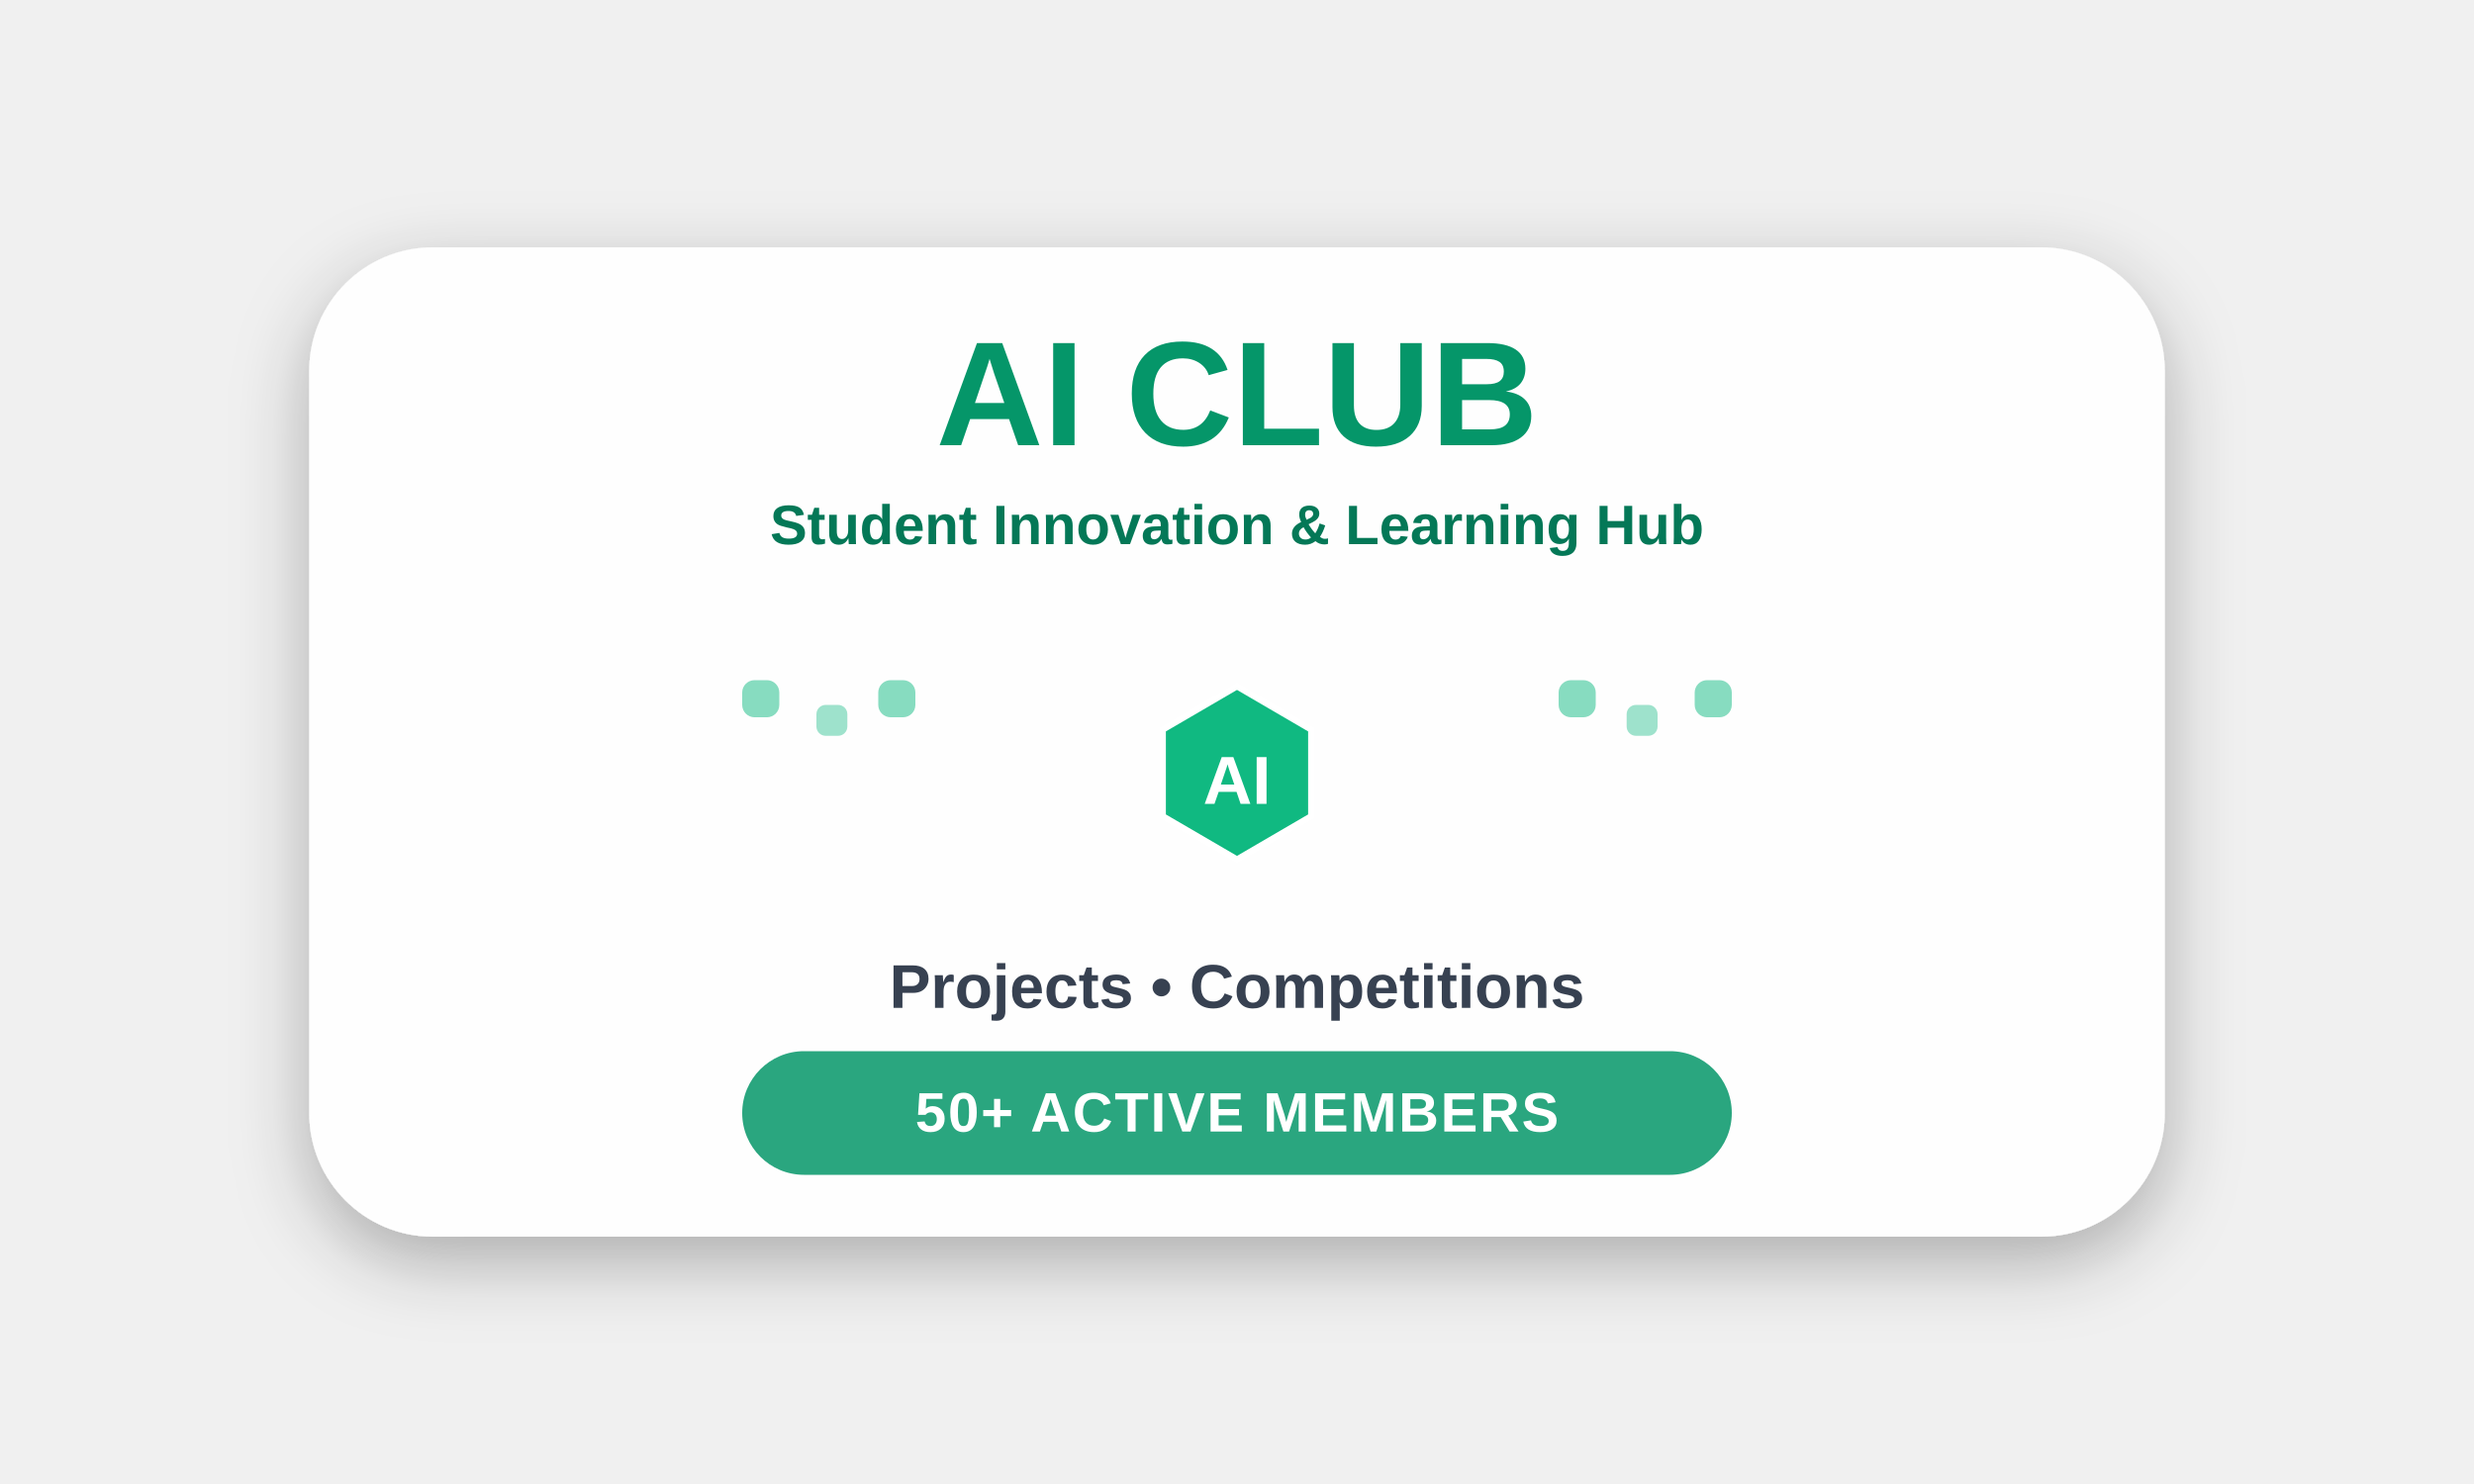
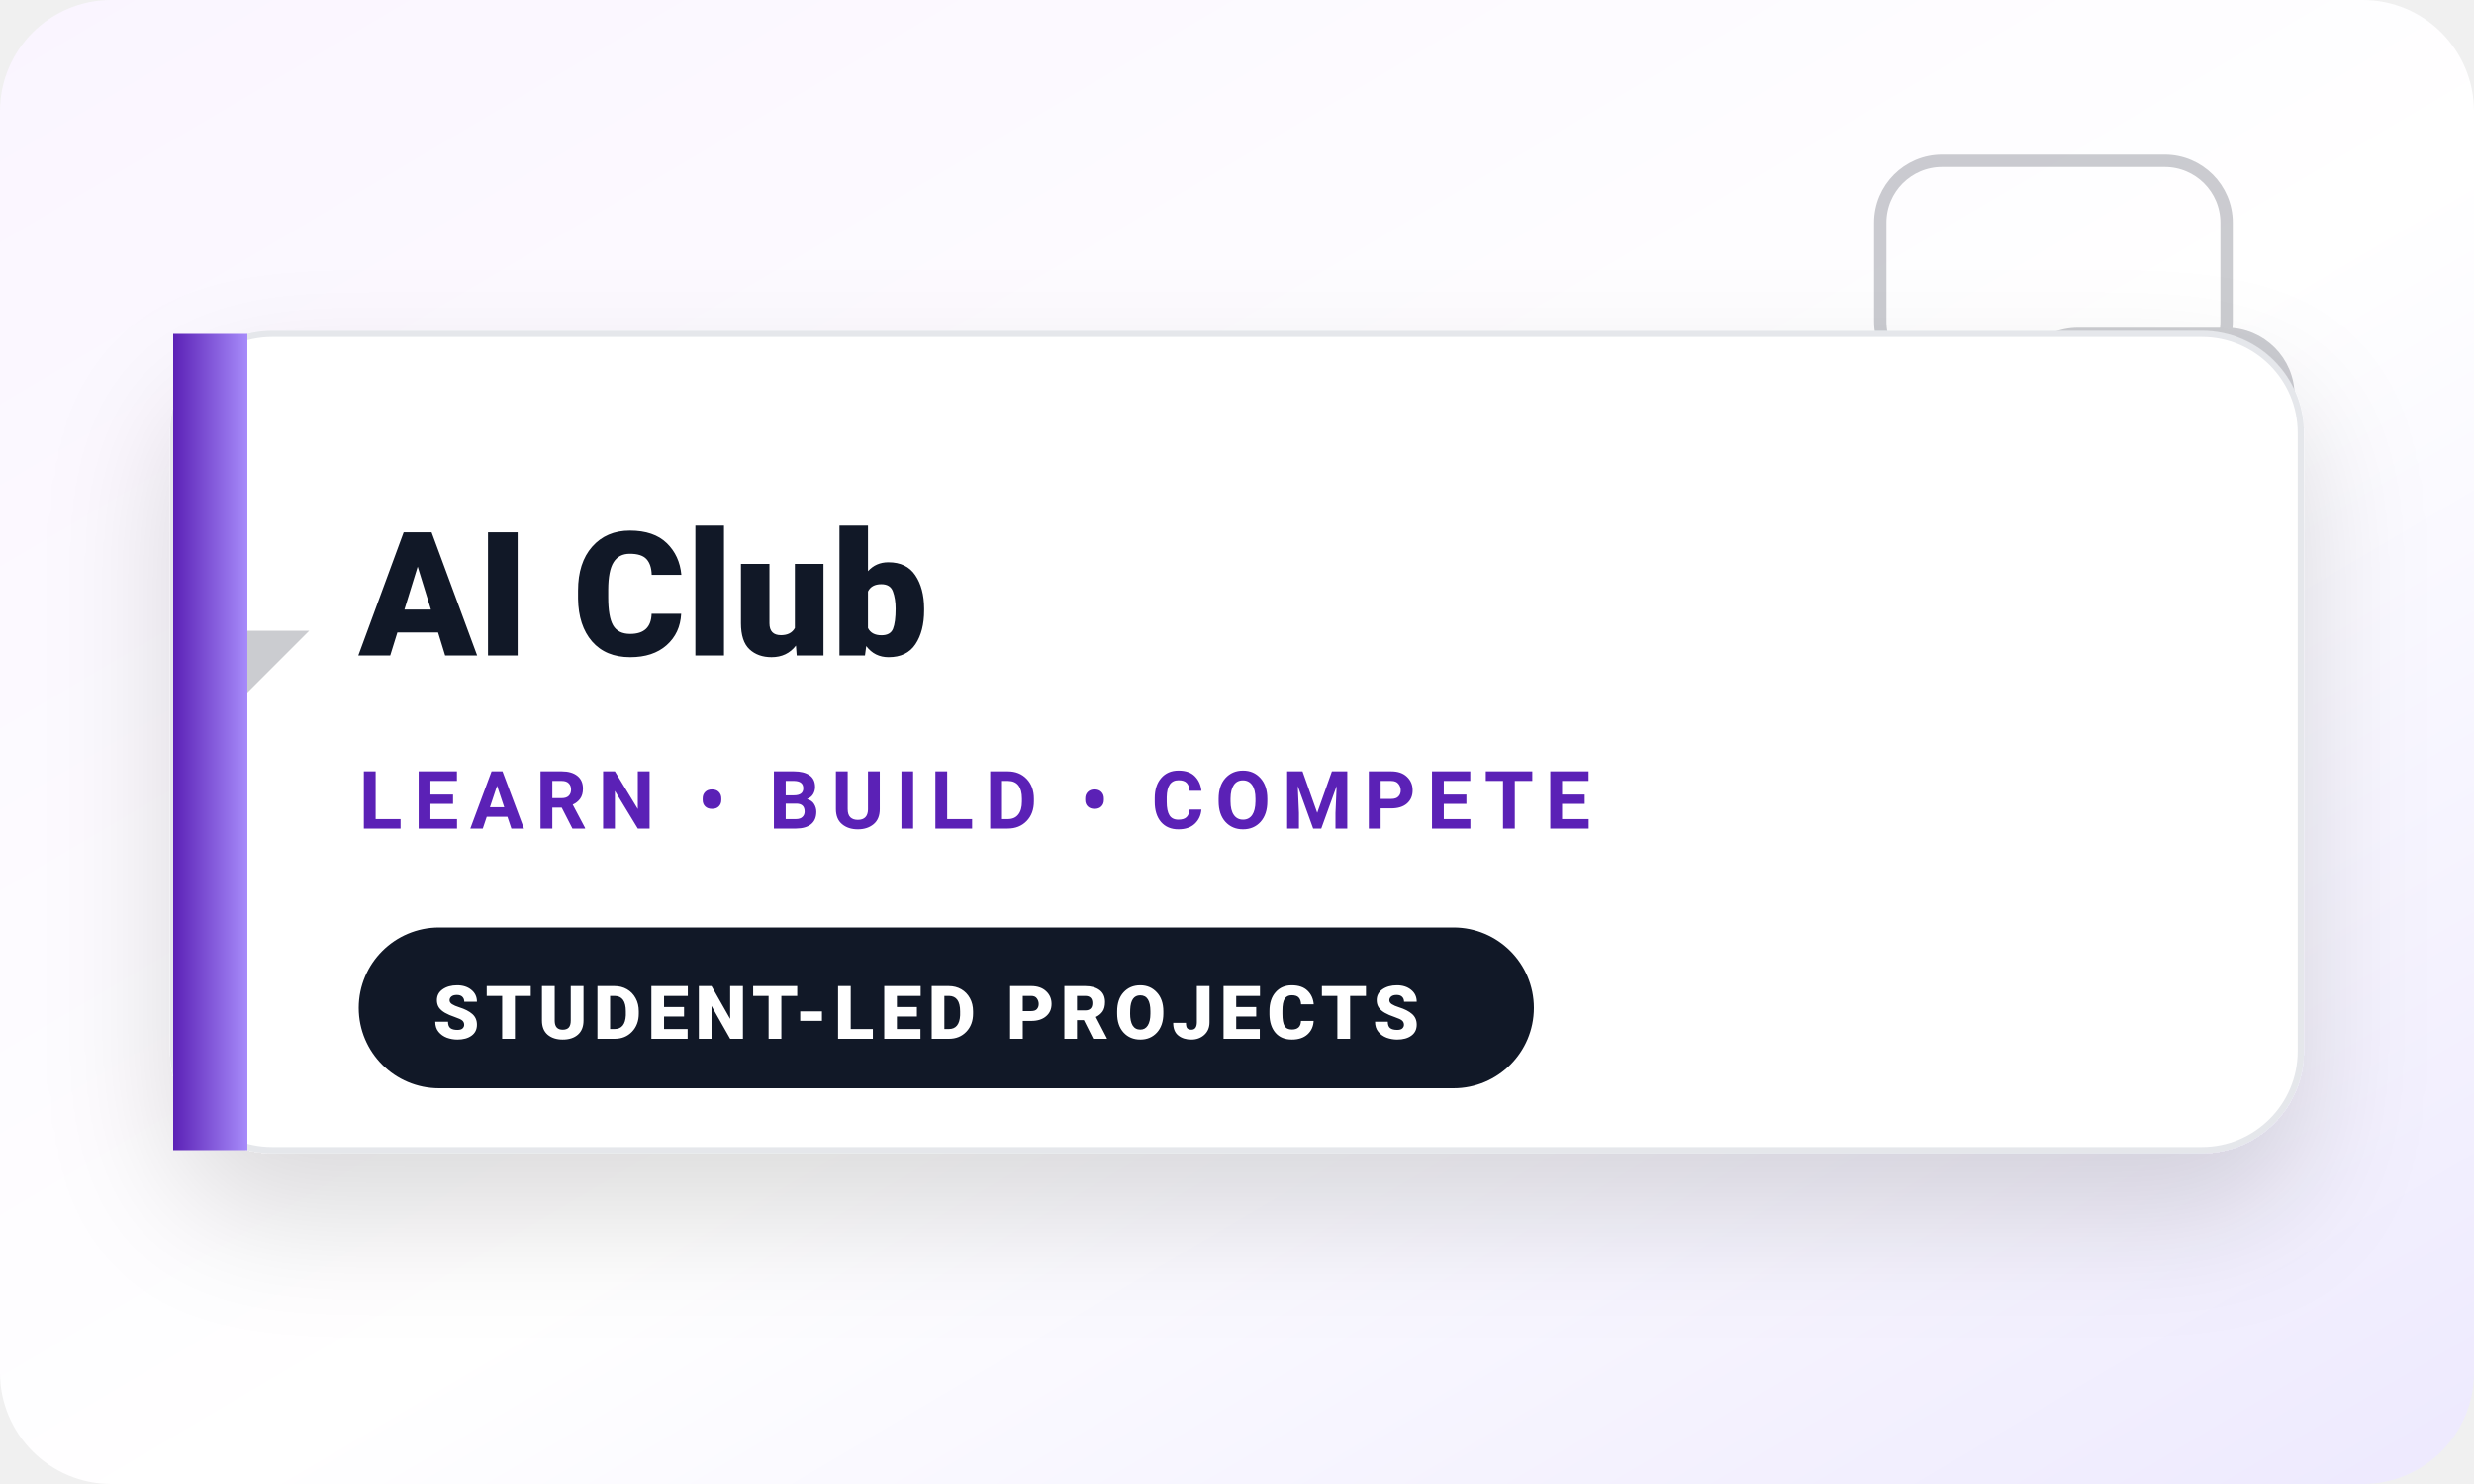
- <svg xmlns="http://www.w3.org/2000/svg" viewBox="0 0 400 240" style="background: linear-gradient(135deg, #059669 0%, #10b981 50%, #34d399 100%);">
+ <svg xmlns="http://www.w3.org/2000/svg" width="400" height="240" viewBox="0 0 400 240" fill="none" role="img" aria-label="AI Club banner">
  <defs>
-     <filter id="glow" x="-20%" y="-20%" width="140%" height="140%">
-       <feGaussianBlur stdDeviation="3" result="coloredBlur" />
-       <feMerge>
-         <feMergeNode in="coloredBlur" />
-         <feMergeNode in="SourceGraphic" />
-       </feMerge>
-     </filter>
-     <filter id="shadow" x="-20%" y="-20%" width="140%" height="140%">
-       <feDropShadow dx="0" dy="4" stdDeviation="6" flood-opacity="0.3" />
+     <linearGradient id="bg" x1="0" y1="0" x2="1" y2="1">
+       <stop offset="0" stop-color="#faf5ff" />
+       <stop offset="0.55" stop-color="#ffffff" />
+       <stop offset="1" stop-color="#ede9fe" />
+     </linearGradient>
+     <linearGradient id="accent" x1="0" y1="0" x2="1" y2="0">
+       <stop offset="0" stop-color="#5b21b6" />
+       <stop offset="1" stop-color="#a78bfa" />
+     </linearGradient>
+     <filter id="softShadow" x="-20%" y="-20%" width="140%" height="160%" color-interpolation-filters="sRGB">
+       <feDropShadow dx="0" dy="10" stdDeviation="10" flood-color="#000" flood-opacity="0.14" />
    </filter>
  </defs>
-   <rect x="50" y="40" width="300" height="160" rx="20" fill="white" opacity="0.95" filter="url(#shadow)" />
-   <text x="200" y="72" text-anchor="middle" font-family="Arial, sans-serif" font-size="24" font-weight="bold" fill="#059669">
-     AI CLUB
-   </text>
-   <text x="200" y="88" text-anchor="middle" font-family="Arial, sans-serif" font-size="9" font-weight="600" fill="#047857">
-     Student Innovation &amp; Learning Hub
-   </text>
-   <rect x="120" y="110" width="6" height="6" rx="2" fill="#10b981" opacity="0.5" />
-   <rect x="132" y="114" width="5" height="5" rx="1.5" fill="#10b981" opacity="0.4" />
-   <rect x="142" y="110" width="6" height="6" rx="2" fill="#10b981" opacity="0.5" />
-   <g transform="translate(200, 125)">
-     <polygon points="0,-14 12,-7 12,7 0,14 -12,7 -12,-7" fill="#10b981" stroke="#ffffff" stroke-width="1" />
-     <text x="0" y="5" text-anchor="middle" font-family="Arial, sans-serif" font-size="11" font-weight="bold" fill="white">
-       AI
-     </text>
+   <rect width="400" height="240" rx="18" fill="url(#bg)" />
+   <g opacity="0.22" stroke="#111827" stroke-width="2">
+     <rect x="304" y="26" width="56" height="36" rx="10" fill="#ffffff" />
+     <rect x="326" y="54" width="44" height="34" rx="10" fill="#ffffff" />
+     <rect x="294" y="72" width="56" height="40" rx="12" fill="#ffffff" />
  </g>
-   <rect x="252" y="110" width="6" height="6" rx="2" fill="#10b981" opacity="0.5" />
-   <rect x="263" y="114" width="5" height="5" rx="1.5" fill="#10b981" opacity="0.4" />
-   <rect x="274" y="110" width="6" height="6" rx="2" fill="#10b981" opacity="0.5" />
-   <text x="200" y="163" text-anchor="middle" font-family="Arial, sans-serif" font-size="10" font-weight="600" fill="#374151">
-     Projects • Competitions
-   </text>
-   <rect x="120" y="170" width="160" height="20" rx="10" fill="#059669" opacity="0.85" />
-   <text x="200" y="183" text-anchor="middle" font-family="Arial, sans-serif" font-size="9" font-weight="bold" fill="white" letter-spacing="0.3">
-     50+ ACTIVE MEMBERS
-   </text>
+   <g filter="url(#softShadow)">
+     <rect x="28" y="54" width="344" height="132" rx="16" fill="#ffffff" />
+     <rect x="28" y="54" width="344" height="132" rx="16" fill="none" stroke="#e5e7eb" />
+   </g>
+   <path d="M28 54h12v132H28z" fill="url(#accent)" />
+   <path d="M40 102h10l-10 10v-10z" fill="#111827" opacity="0.22" />
+   <text x="58" y="106" font-family="ui-sans-serif, -apple-system, BlinkMacSystemFont, 'Segoe UI', Roboto, Helvetica, Arial" font-size="28" font-weight="800" fill="#111827">AI Club</text>
+   <text x="58" y="134" font-family="ui-sans-serif, -apple-system, BlinkMacSystemFont, 'Segoe UI', Roboto, Helvetica, Arial" font-size="13" font-weight="700" letter-spacing="0.14em" fill="#5b21b6">LEARN • BUILD • COMPETE</text>
+   <g>
+     <rect x="58" y="150" width="190" height="26" rx="13" fill="#111827" />
+     <text x="70" y="168" font-family="ui-sans-serif, -apple-system, BlinkMacSystemFont, 'Segoe UI', Roboto, Helvetica, Arial" font-size="12" font-weight="800" fill="#ffffff" letter-spacing="0.08em">STUDENT-LED PROJECTS</text>
+   </g>
+   <rect x="58" y="112" width="0" height="3" rx="1.5" fill="#a78bfa" opacity="0.9">
+     <animate attributeName="width" values="0;92;0" dur="2.8s" repeatCount="indefinite" />
+   </rect>
</svg>
